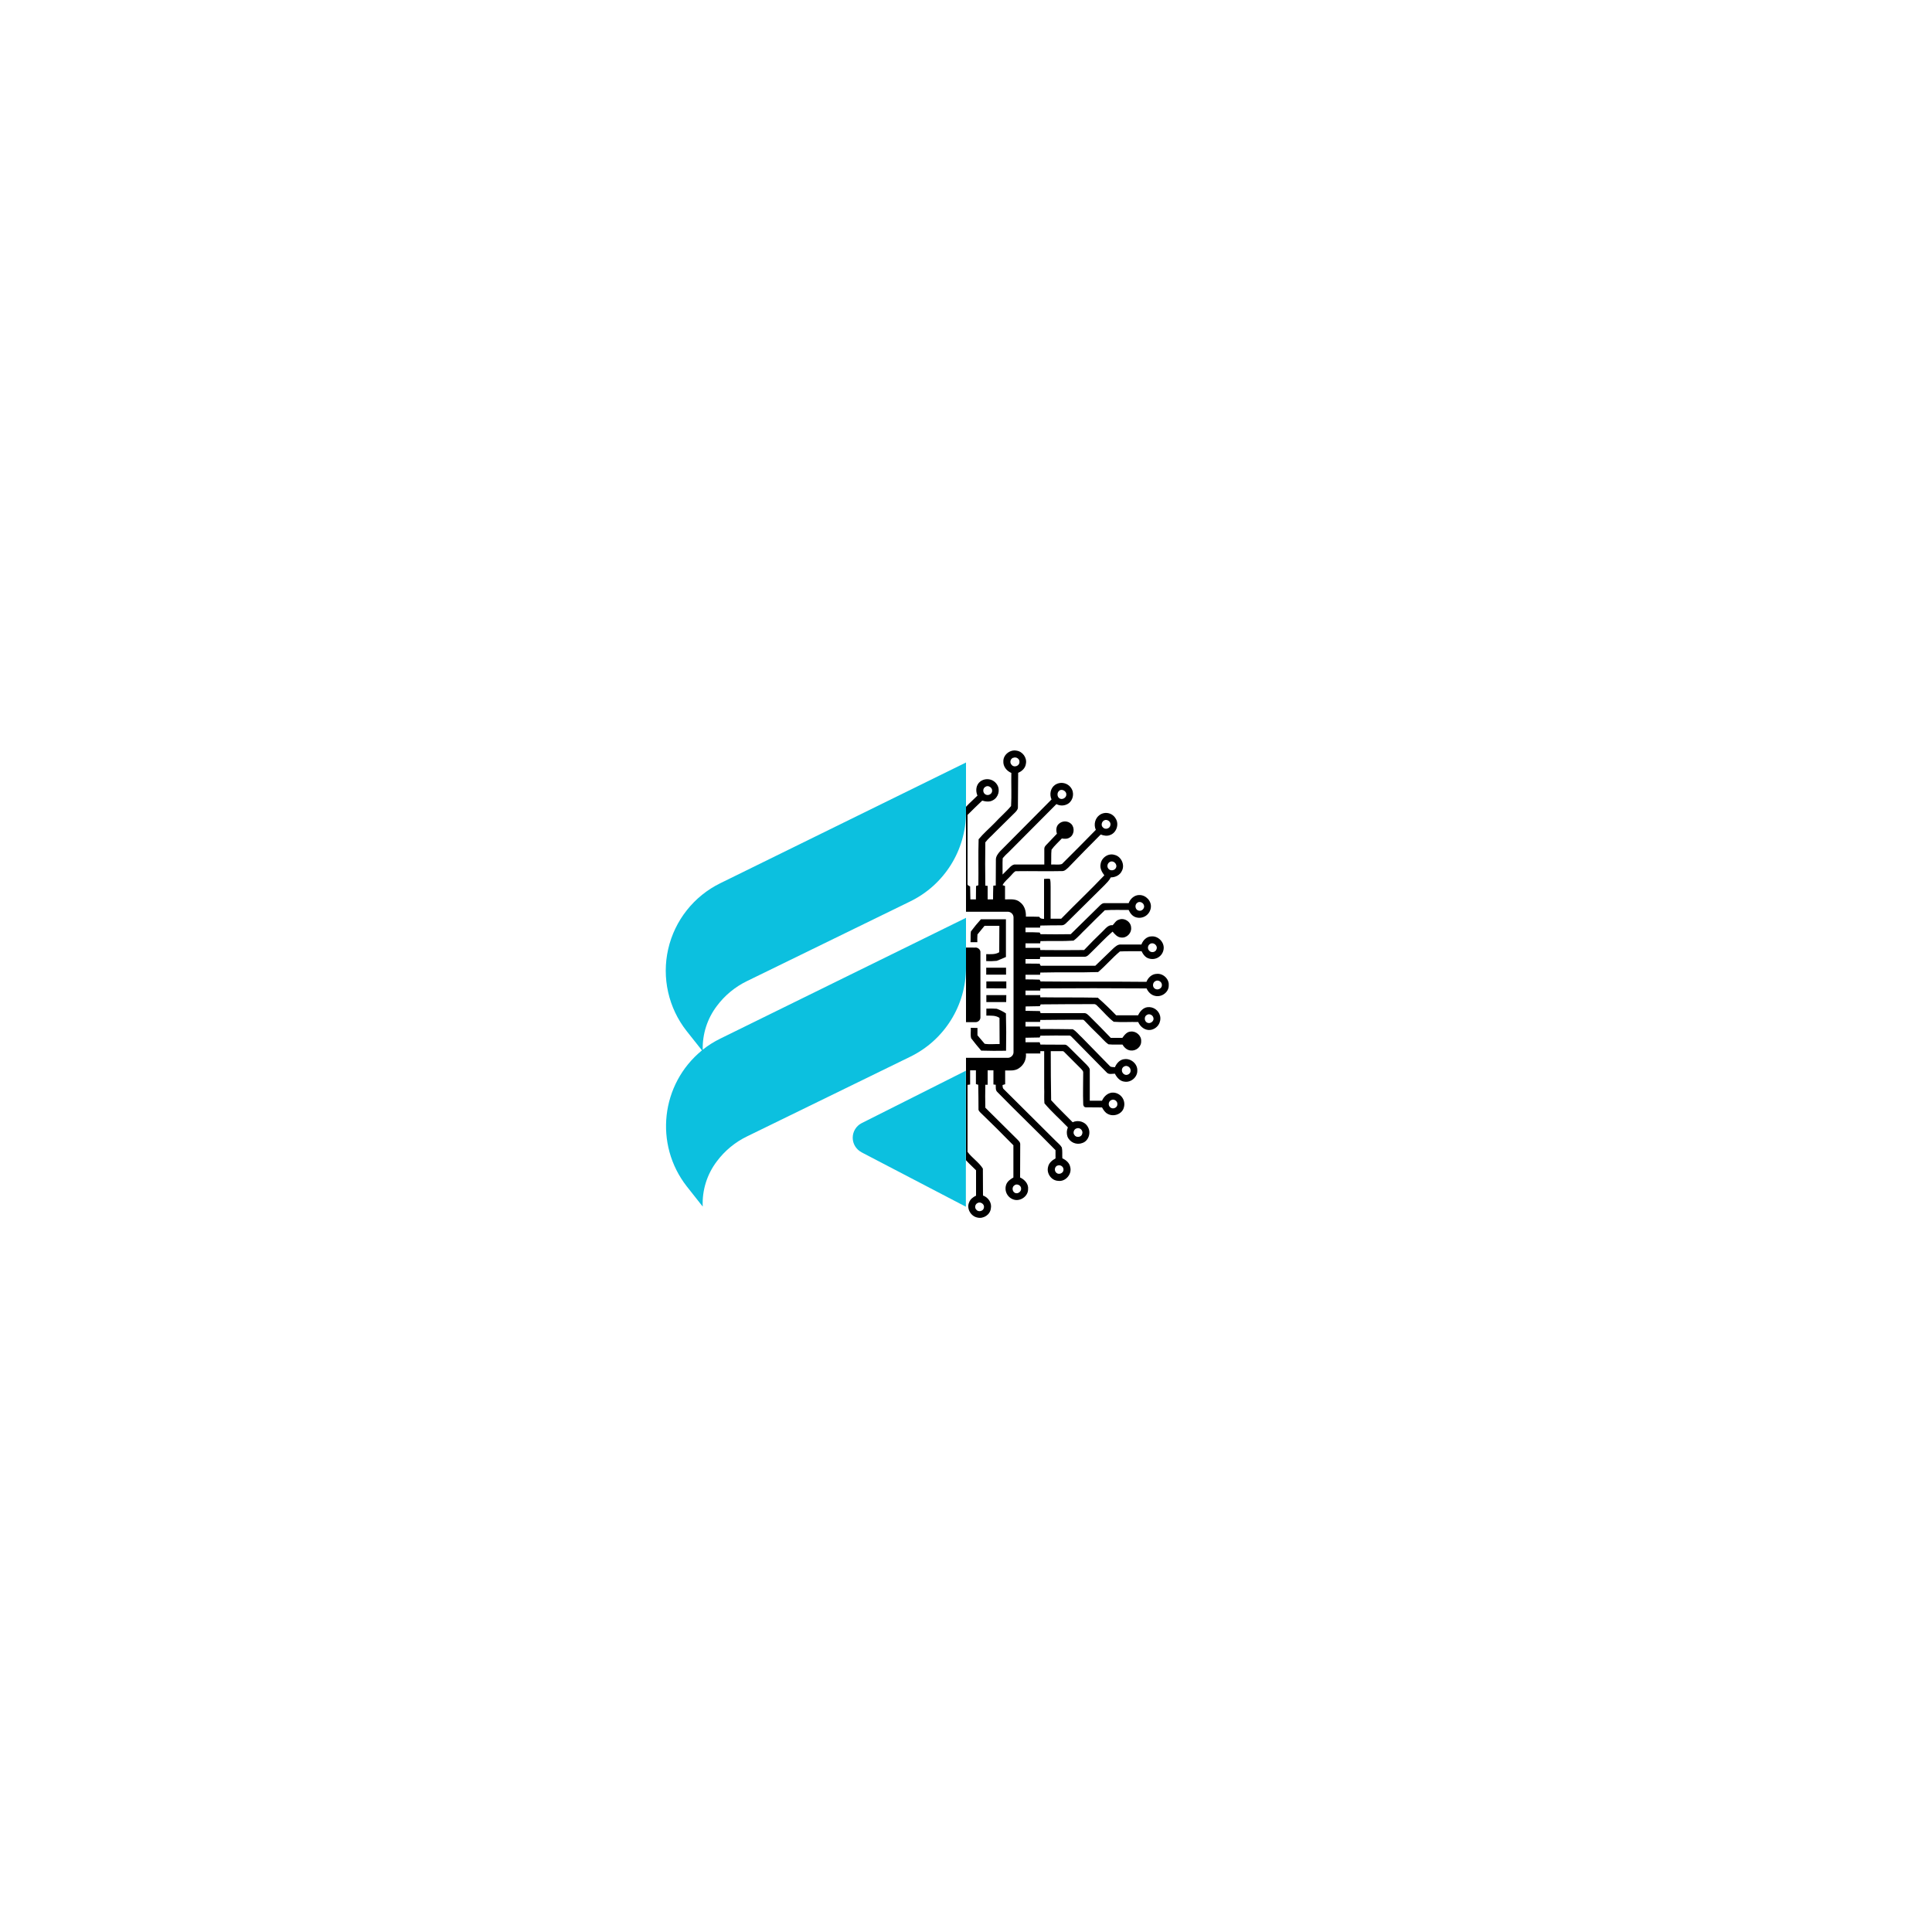
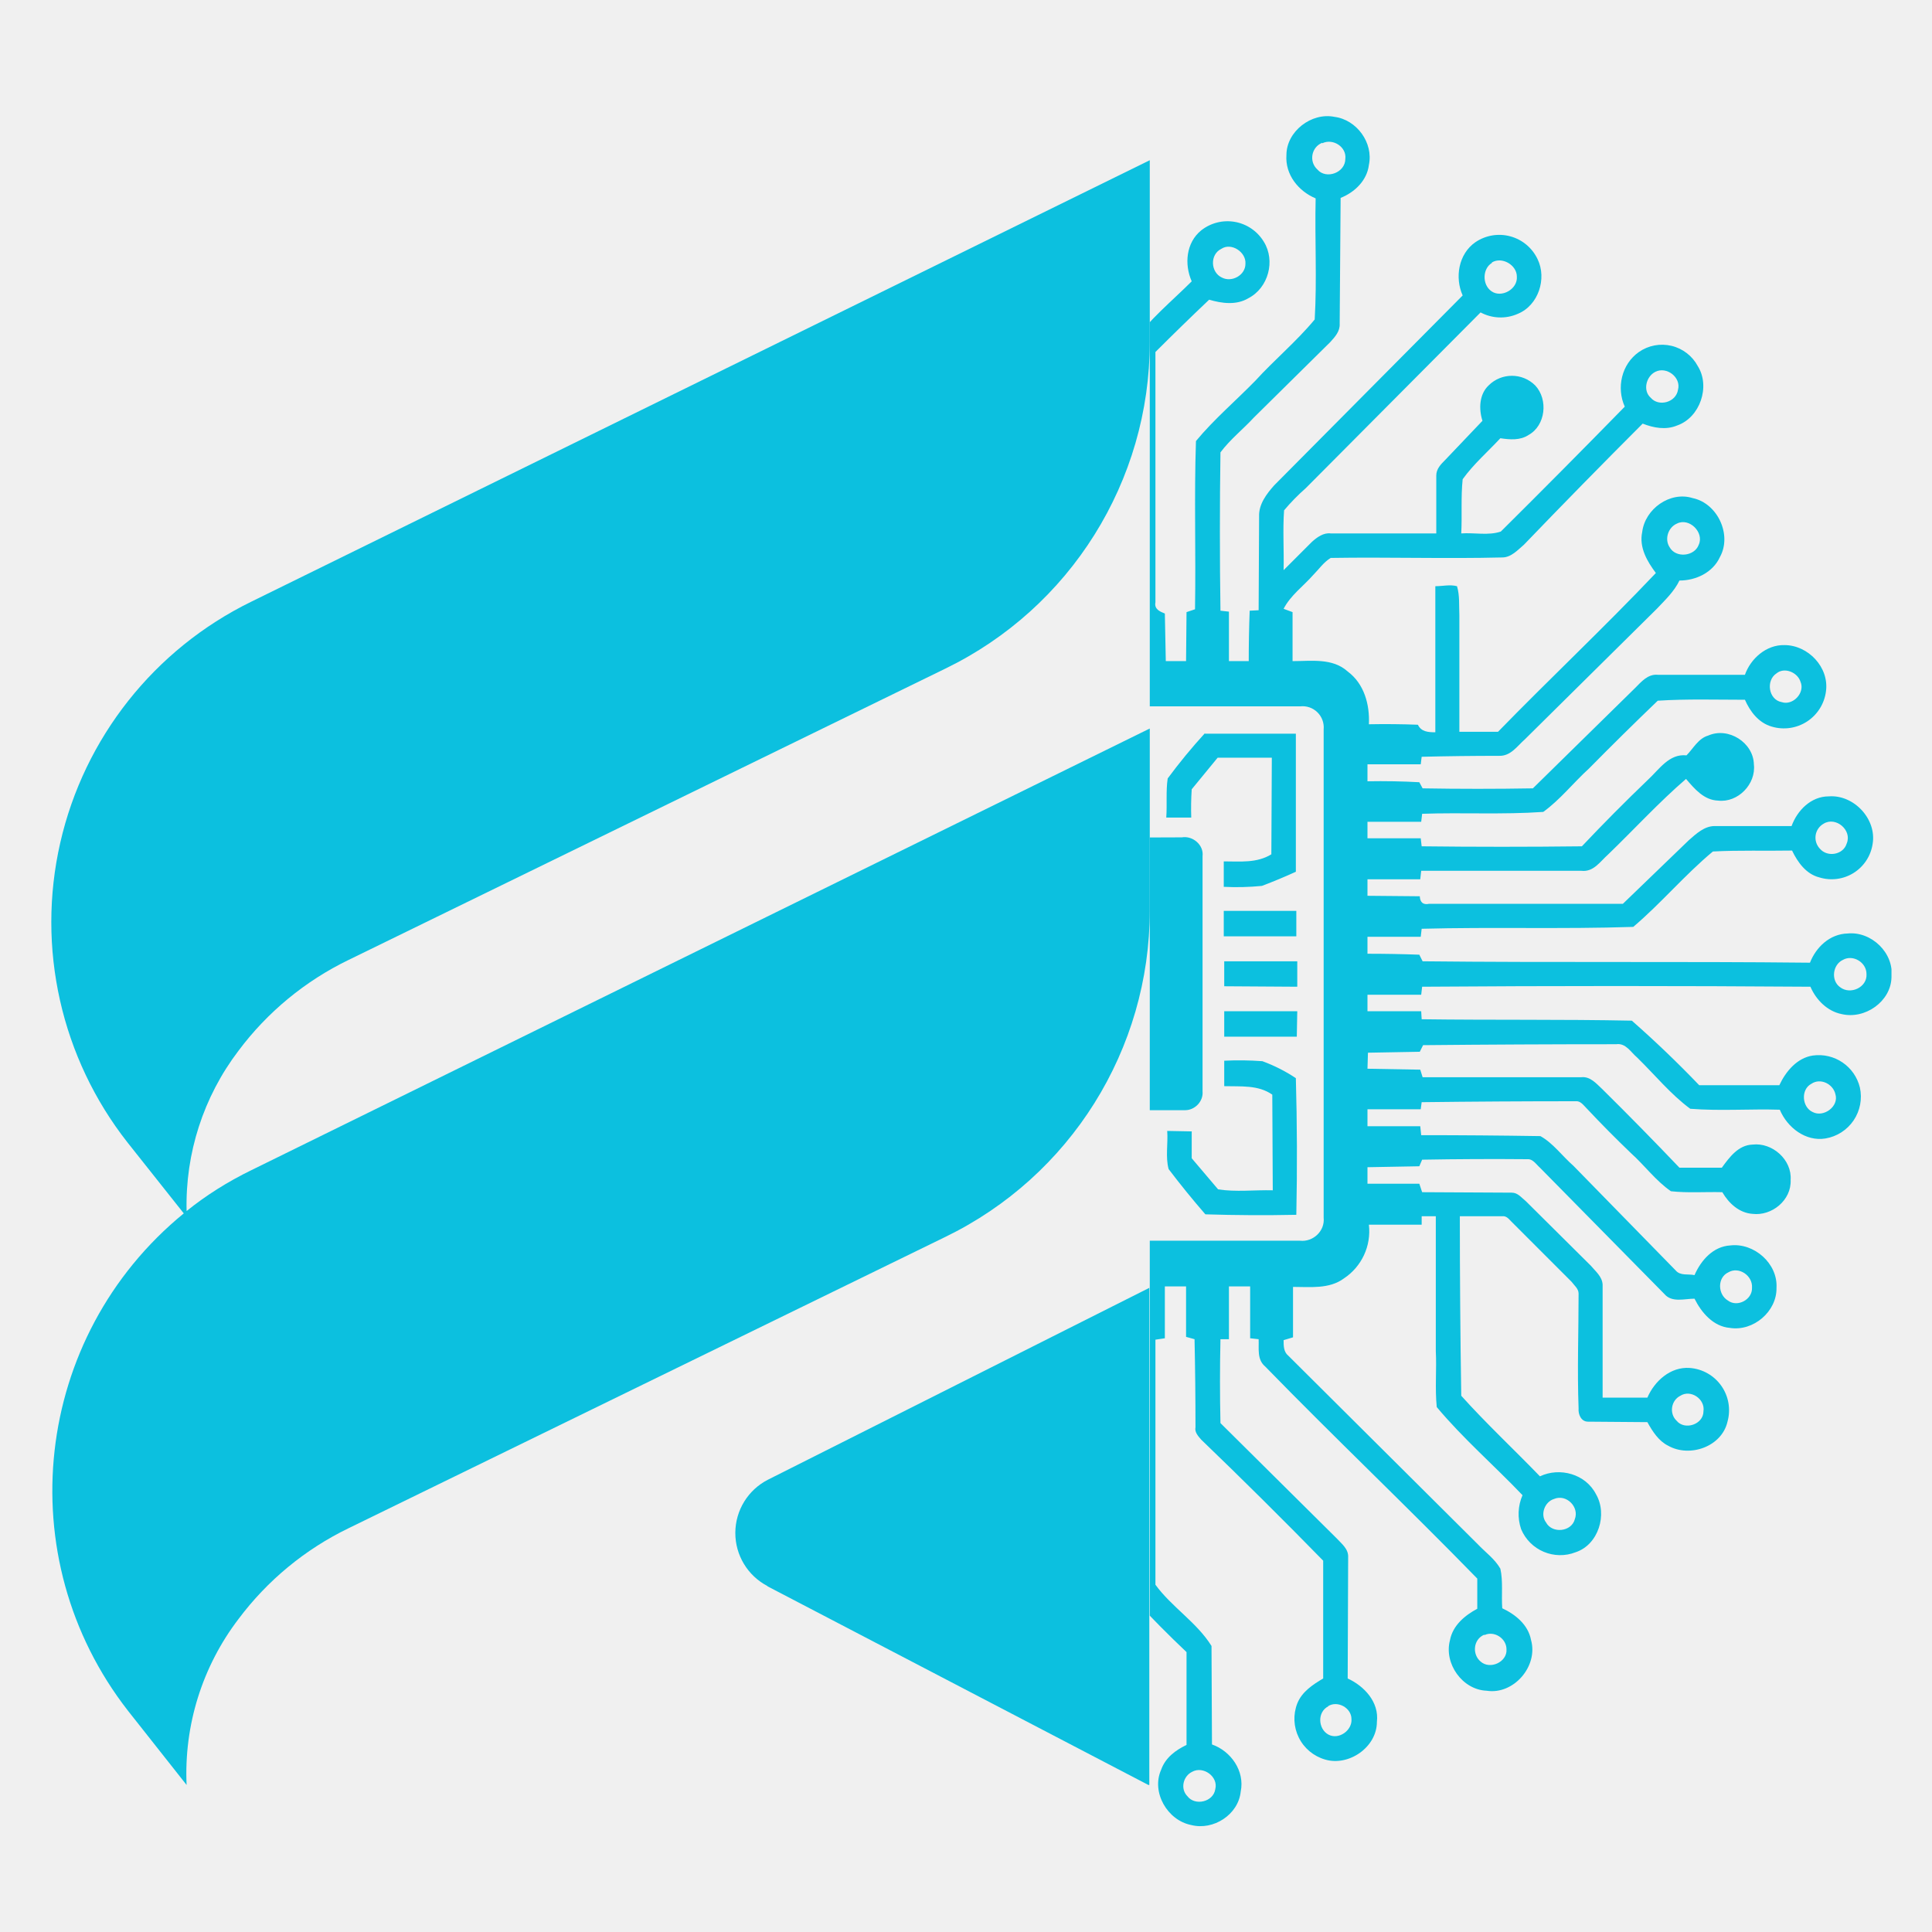
- <svg xmlns="http://www.w3.org/2000/svg" width="1500" height="1500" viewBox="0 0 1500 1500">
+ <svg xmlns="http://www.w3.org/2000/svg" width="512" height="512" viewBox="506 558 410 410">
  <defs>
-     <clipPath id="a">
-       <path d="M0 0h1500v1500H0Z" clip-rule="evenodd" />
-     </clipPath>
-     <clipPath id="b">
-       <path d="M0 0h1500v1500H0Z" clip-rule="evenodd" />
-     </clipPath>
    <clipPath id="c">
      <path d="M503.3 591.8h246.8v345H503.3Z" clip-rule="evenodd" />
    </clipPath>
    <clipPath id="d">
      <path d="M750 577.1h157.4v375H750Z" clip-rule="evenodd" />
    </clipPath>
  </defs>
-   <g clip-path="url(#a)">
-     <path fill="#fff" d="M0 0h1500v1500H0Z" />
-   </g>
-   <g clip-path="url(#b)">
-     <path fill="#fff" d="M0 0h1500v1500H0Z" />
-   </g>
  <g clip-path="url(#c)">
    <path fill="#0cc0df" d="m545 815.5-11.9-15a75.7 75.7 0 0 1 26.2-114.8L750 592v38.6a77 77 0 0 1-43.4 69.3L580 761.7a64 64 0 0 0-23.4 19.3 54 54 0 0 0-11 34q6.2-5 13.8-8.7L750 712.6v38.6a77 77 0 0 1-43.4 69.3L580 882.3a64 64 0 0 0-23.4 19.3 54 54 0 0 0-11 35.2l-12.4-15.7A76 76 0 0 1 545 815.5m123.8 79.1 81.1 42.3V831.3L669 872a12.7 12.7 0 0 0-.1 22.6" />
  </g>
  <g clip-path="url(#d)">
-     <path d="M726.5 588.2c-1.4-5.6 3.8-11.6 9.6-10.6 5.6.3 9.5 6.8 7.4 12-.9 2.7-3.4 4.3-5.6 5.7v48.8c0 14.4-.3 28.9 0 43.3l2 .5v10.4h4.3l.1-10.6 1.6-.4q.2-21 0-41.8c.2-5-.3-10 .5-14.8 3.5-4.9 8.3-8.8 12.5-13-1.6-3.6-1.2-8.2 2-10.8a9 9 0 0 1 13.3 2.4c2.5 4 1 9.8-3.3 12-2.5 1.5-5.6 1.1-8.3.3q-5.8 5.5-11.4 11.1v53.1c-.3 1.5 1 2 2 2.4l.2 10.1h4.3l.1-10.4 1.8-.6c.2-12-.2-23.8.2-35.7 3.8-4.6 8.4-8.5 12.6-12.8 4-4.4 8.7-8.3 12.6-13 .5-8.5 0-17 .2-25.7-3.6-1.5-6.5-5-6.2-9.2 0-5 5.3-9.1 10.2-8.1 4.7.6 8.3 5.5 7.3 10.2-.4 3.3-3 5.8-6 7l-.2 26.7c.1 1.6-1 2.8-2 3.9l-16.2 16c-2.3 2.5-5 4.6-7.1 7.4a1163 1163 0 0 0 0 33.6l1.8.2v10.5h4.2q0-5.4.2-10.7l1.9-.1.1-19.9c-.1-2.6 1.6-4.8 3.2-6.6l40-40.3c-1.7-3.8-.9-8.8 2.7-11.3a9 9 0 0 1 13.2 3.6c2 4.1.2 9.8-4.2 11.6a9 9 0 0 1-7.9-.3l-37.1 37.3q-2.5 2.2-4.6 4.7c-.3 4.2 0 8.5-.1 12.7l6-6c1.1-1 2.5-2 4-1.8h22.4v-12.3c0-1.4 1-2.4 1.9-3.3l7.9-8.3c-.8-2.5-.7-5.6 1.3-7.5a7 7 0 0 1 9.9 0c2.8 3 2.2 8.5-1.4 10.5-1.8 1.2-4 1-6 .7-2.7 2.9-5.7 5.5-8 8.7-.4 3.8-.1 7.7-.3 11.5 2.8-.2 5.8.5 8.4-.4q13.2-13.1 26.3-26.5c-1.8-4-.7-9 3-11.6a8.6 8.6 0 0 1 12.5 3c2.7 4.3.5 10.9-4.4 12.6-2.4 1-5 .5-7.3-.4q-12.7 12.7-25.2 25.7c-1.3 1.1-2.7 2.7-4.6 2.7-12.1.3-24.2-.1-36.4.1-1.5.9-2.5 2.4-3.7 3.6-2.1 2.4-4.8 4.3-6.3 7.2l1.9.7v10.4c4 0 8.5-.7 11.7 2.2 3.5 2.6 4.7 7 4.5 11.2q5.3-.1 10.4.1c.7 1.5 2.2 1.6 3.7 1.6v-31c1.6 0 3.1-.4 4.6 0 .6 2 .4 4.1.5 6.2v24.7h8.2c11-11.3 22.6-22.2 33.5-33.7-1.8-2.4-3.6-5.4-2.9-8.7.6-4.9 5.9-8.7 10.7-7.2 5.3 1.1 8.4 7.8 5.8 12.5-1.5 3.3-5.1 5-8.6 5-1.1 2.3-3 4.1-4.8 6l-28 27.7c-1.6 1.4-3 3.6-5.5 3.5q-8.3 0-16.4.2l-.2 1.6h-11.3v3.6q5.6-.1 11 .2l.7 1.3q11.7.2 23.4 0L853 704c1.3-1.3 2.7-3 4.8-2.8h18.5c1.2-3.4 4.5-6.4 8.4-6.3 5 0 9.5 4.7 8.8 9.8a9 9 0 0 1-11.5 7.5c-2.8-.8-4.6-3.2-5.7-5.7-6.1 0-12.3-.2-18.5.2q-7.4 7.1-14.6 14.4c-3.3 3-6.1 6.6-9.7 9.2-8.6.6-17.2.1-25.7.4l-.2 1.7h-11.4v3.5h11.3l.2 1.7q17 .2 34 0a405 405 0 0 1 14-14.1c2.4-2.2 4.5-5.6 8.2-5.2 1.4-1.4 2.5-3.6 4.6-4.2 4.3-1.9 9.6 1.5 9.7 6.1.5 4.2-3.4 8.2-7.6 7.7-3-.1-5-2.5-6.8-4.6-5.8 5-11 10.7-16.5 16-1.7 1.5-3.1 3.8-5.7 3.5h-34l-.2 1.8h-11.2v3.5l11.1.1q.1 2 2 1.6h41.1l14-13.5c1.6-1.4 3.3-3 5.5-3h16.3c1.2-3.3 4.1-6.3 7.9-6.3 5.3-.4 10.2 4.8 9.3 10.1a8.8 8.8 0 0 1-11.3 7.1c-2.8-.7-4.6-3.2-5.8-5.7-5.6.1-11.2-.1-16.8.2-6 5-11 11-16.9 16-15 .5-30 0-44.9.4l-.2 1.7h-11.3v3.6q5.6 0 11 .2l.7 1.4c27.4.3 54.8 0 82.2.3 1.3-3.3 4.2-6.1 8-6.2 5-.5 9.9 4.1 9.3 9.3-.1 5.1-5.6 9-10.6 7.8-3-.6-5.4-3-6.6-5.8q-41.2-.3-82.4 0l-.2 1.7h-11.4v3.5h11.4l.1 1.7c14.9.2 29.8 0 44.6.3q7.4 6.5 14.3 13.7h17c1.4-3 3.8-5.8 7.1-6.3a9 9 0 0 1 10 6.8 9 9 0 0 1-7.3 10.8c-4.2.7-8.1-2.3-9.7-6.1-6.3-.2-12.6.3-19-.2-4.2-3.1-7.5-7.2-11.3-10.9-1.3-1.1-2.4-3.1-4.4-2.8q-20.6 0-41 .2l-.7 1.4-11 .2-.1 3.4 11.2.2.5 1.6h33.7c1.9-.2 3.2 1.4 4.4 2.5q8.4 8.3 16.4 16.7h9c1.6-2.2 3.5-4.8 6.5-4.9 4.2-.5 8.4 3.2 8.1 7.5.2 4.3-4 7.7-8.1 7.2-2.8-.2-5-2.2-6.4-4.6-3.6-.1-7.3.2-10.9-.2-3.2-2.2-5.6-5.5-8.5-8.1q-4.9-4.7-9.4-9.5c-.7-.7-1.3-1.6-2.3-1.5q-16.4 0-32.7.2l-.2 1.5h-11.3v3.6h11.2l.2 1.9q12.7 0 25.3.2c2.7 1.5 4.6 4.2 7 6.3l21.7 22.2c1 1.2 2.7.7 4 1 1.4-3.2 4-6.1 7.6-6.3 5-.6 10.1 3.8 9.8 9 .1 5-4.9 9.3-9.9 8.5-3.5-.3-6-3.2-7.5-6.2-2.1 0-4.8.9-6.4-1l-26.4-26.8c-.8-.7-1.5-1.9-2.7-1.8q-11-.1-22.3.1l-.6 1.4-11 .2v3.5h11l.6 1.8 19 .1c1.3 0 2 1 3 1.8l13.8 13.7c1 1.2 2.4 2.3 2.5 4v24h9.5c1.5-3.5 4.9-6.6 9-6.3a9 9 0 0 1 8 11.4c-1.2 5.3-8 7.7-12.6 5.1-2-1-3.3-3-4.4-5l-12.6-.1c-1.5 0-2.1-1.6-2-2.8-.3-8.1 0-16.2 0-24.4 0-1-.9-1.7-1.5-2.5l-12.8-12.8c-.5-.5-1-1.2-1.9-1.1h-9q0 19 .3 38.1c5.3 5.9 11.2 11.4 16.7 17.1 4.2-2 9.7-.5 11.9 3.8 2.5 4.3.5 10.7-4.3 12.3a9 9 0 0 1-11.6-4.9 10 10 0 0 1 .3-7.2c-6-6.3-12.6-12-18.2-18.7-.4-4 0-8-.2-11.9v-28.6h-3v1.8h-11.2a12 12 0 0 1-5.3 11.4c-3.1 2.3-7.2 1.8-10.8 1.8v10.7l-2 .6c0 1.2 0 2.5 1 3.3l40.2 40c1.6 1.7 3.6 3.1 4.8 5.2.6 2.7.2 5.6.4 8.4 2.8 1.3 5.5 3.5 6.1 6.7 1.6 5.6-3.7 11.7-9.4 10.8-5.2-.2-9.1-5.8-7.8-10.7.6-3.2 3.2-5.3 5.8-6.7V893c-14.8-15.2-30.2-29.8-45-45-1.8-1.5-1.3-3.8-1.4-5.8l-1.8-.2v-11h-4.5v11.2H765q-.2 9 0 17.8l24.7 24.5c1 1.1 2.5 2.2 2.4 4l-.1 25.7c3.5 1.6 6.7 5 6.2 9.2 0 5.4-6 9.5-11 8a9 9 0 0 1-5.9-11.9c1-2.5 3.3-4 5.5-5.3v-25q-12.7-13-25.9-25.7c-.7-.8-1.4-1.6-1.2-2.6q0-9.4-.2-18.7l-1.8-.5V831h-4.5v11l-2 .3v52c3.4 4.7 8.8 8 11.9 13l.1 20.9c4 1.4 7 5.6 6.1 10-.5 4.9-5.8 8.3-10.5 7.1-5.1-1-8.5-7-6.4-11.7.9-2.6 3.1-4.2 5.4-5.3v-19.7q-5.6-5.3-10.9-11c-1-.8-1-2-1-3.1v-52.3l-1.7-.4V831h-4.5v11l-2 .3c-.1 30.6.2 61.3 0 91.9 4.2 1.6 7.3 6.2 6 10.7-.8 4.7-6 7.6-10.5 6.6-5-.9-8.2-7-6.3-11.6.9-2.7 3.2-4.4 5.6-5.6v-92l-2-.4v-11H726l-.1 9.7q-.6 2.6-.7 5.4-.2 27.6 0 55.2a41 41 0 0 1-13.2 30.4c-13.5 12.5-35.4 12.4-50.2 2.2A44 44 0 0 1 644 909a53 53 0 0 1-47.9-33.9 50 50 0 0 1-2.4-22.5 49 49 0 0 1-19.9-59.8 58 58 0 0 1-8.2-40.9 62 62 0 0 1 17.5-33.1 50 50 0 0 1 1.6-28.3 43 43 0 0 1 22.9-25.4 50 50 0 0 1 54.6-53c3.3-8.4 10-15.4 18.4-18.9a34.4 34.4 0 0 1 44 16.6c.5 7.1.1 14.3.2 21.5l.1 56.1 1.6.4v10.5h4.3q-.1-5.2.1-10.5l1.6-.6q.3-46 .1-92a10 10 0 0 1-6-7m7.2-5c-2 1-2.6 3.7-1.3 5.3 1.5 2.3 5.4 1.6 6-1 1.2-2.8-2.2-5.6-4.7-4.2m52.8 5c-2.3.9-2.9 4-1 5.7 1.8 2.1 5.9.7 5.9-2.3.3-2.5-2.6-4.4-4.9-3.3m-107.8 17.4a23 23 0 0 0-6 29.3c4.7 8.7 16 9.9 21.8 17.7a18 18 0 0 1 2.7 10.4v24.2l2 .6q0 5.3.2 10.5h4.3l.1-10.6 1.6-.3v-43.3c0-1.8.4-4-1-5.4q-4.3-4.7-8.8-9.2c-2.4.4-5 .4-7-1.1a7.3 7.3 0 0 1-1.2-10.7c2.6-3 7.9-3 10.6-.1 2 2 2.3 5.3 1.6 8q4.1 4.5 8.4 8.8c1.3 1.4 2.8 3 2.9 5v48l1.8.5.1 10.4h4.2q0-5.3.2-10.5l2-.3q.1-29.1-.1-58.2c.2-7.8-2.5-15.9-8-21.5a25 25 0 0 0-32.4-2.2m86.4 5c-2.5 1.2-2.3 5 .1 6.1 2.1 1.1 5-.5 5-2.9.2-2.5-3-4.6-5.1-3.2m57.4 3c-2 1.2-2.1 4.6-.1 6 2.1 1.5 5.6-.4 5.4-3.1 0-2.5-3.2-4.3-5.3-3m-193.2 19.2c-8 7.9-12.5 19-12 30.3a31 31 0 0 1 22.1 5.7c2.4 1.8 5 3.7 6.5 6.3 1.3 2.3-.3 5.2-2.7 6-2 .9-3.8-.9-5.2-2.1-3.4-3.3-7.6-6-12.3-6.8-8-1.4-16.4 1.2-22.3 6.7a40 40 0 0 0-11.7 35.3 38 38 0 0 0 10.7 21.4c1.6 1.5 3.5 3.4 2.8 5.8-.2 2.6-3.2 4.4-5.4 2.7q-8.3-6.2-12.7-15.5-8 9-11 20.5a51 51 0 0 0 3.2 33.8 41 41 0 0 0 18 19.5c4.8 2.5 10.2 2.9 15 5.2s9.2 5.7 12 10.3a25 25 0 0 1-.2 26c-4.4 6.7-13 9.8-20.8 9.4a41.3 41.3 0 0 0 39.3 45.7 42 42 0 0 1 3.8-17.3c.9-1.6 1.7-3.6 3.5-4.4 2.7.2 4.5 2.5 6 4.6a28 28 0 0 0-4.4 17.4 35 35 0 0 0 18 28.4 34 34 0 0 0 27.4 2.5 30 30 0 0 0 17.4-16.9c2-4.6 2.2-9.7 2.3-14.7q.2-27.6-.1-55.3c-1-4-.6-8.1-.8-12.2h-4.3q.1 5.2-.2 10.6l-1.6.8q-.1 18 .1 36c0 4.4.4 9 .1 13.4 0 1.8-1.3 3-2.4 4.3l-9.6 9.8c2 3.9.7 9-3 11.3-4 3-10.5 1.3-12.6-3.3a9 9 0 0 1 5-12.4c2.2-.9 4.7-.3 6.9.6 3.3-3.7 7.5-6.8 10.3-11 .2-16.4-.2-32.8-.2-49.2l-1.8-.1v-11h-4.3l-.1 10.7-1.6.7q0 3.5-.4 6.8c-1.3 2.2-3.3 3.8-5 5.6a443 443 0 0 0-18.2 19.5c-1.4 1.5-2.7 3.2-4.6 4-2-.2-3.5-1.7-4.5-3.3 2-4.5 6.5-7.3 10-10.5 5.9-5.6 12-11 17.2-17.2.6-1.6.2-3.4.3-5l-2-.3-.1-10.9c-3.6.1-7.6.2-10.5-2.2-3.7-2.4-5-7-5-11.1h-11l-.1-1.8h-5.2v20.2c4 1.5 6.8 5.7 6 10-.5 4.4-4.9 8-9.4 7.4-5.4-.3-9.4-6.4-7.6-11.5.8-2.7 3.2-4.6 5.6-5.9.1-7.5-.2-15 .2-22.6 1.5-4.1 6.8-2.4 10.2-2.7l.4-1.6 11.2-.1v-3.5l-11.3-.2-.5-1.4c-7.4-.3-14.7 0-22 0l-.1 49.3a17 17 0 0 1-1.7 8c.8 2 1.6 4 1.1 6.2-.6 4.8-6.4 7.7-10.8 5.8a8 8 0 0 1-4.8-9.8c1-4.2 5.8-6.7 10-5.8.4-2.3 1-4.7 1-7 .1-15.7-.2-31.4.2-47.1a4.4 4.4 0 0 1 4.2-4.7c7.6-.3 15.3.2 23-.2l.4-1.6 11.3-.2v-3.6q-5.7.2-11.2 0l-.6-1.5-13.3-.2c0-1.6-1-3.6.6-4.8 4.2-.5 8.4-.1 12.6-.3l.5-1.6c3.8-.3 7.6 0 11.4-.2v-3.5h-11.2l-.6-1.5q-7-.5-13.9 0c-4.9 4-9 9-13.8 13-1.7 1.9-4.4 1.1-6.6 1.3-7.8-.1-15.5.3-23.2-.2-3-2.5-5.6-5.7-8.4-8.5-1.5-2-3.7-3.5-4.5-6 .6-1.2 1.6-2.4 3.1-2.6 2 .9 3.3 3 4.9 4.4 2.6 2.5 5 5.4 8 7.5 6.6.6 13.4.2 20 .3 1.4-.1 3 .4 4-.8l12.4-12c.9-.7 1.8-2 3.2-1.7h15c0-.5.2-1.4.4-1.8l11.2-.1v-3.4l-11-.2-.7-1.5q-19.8-.4-39.7 0c-1.6 3-4.5 5.9-8.2 5.9-5.3.4-10-5-9-10.1a8.7 8.7 0 0 1 10.3-7.1c3.3.5 5.5 3.2 7 6h39.7l.3-1.8H674v-3.5l-11.1-.1-.7-1.6c-8.5-.5-17 0-25.5-.3-2.3-1-3.8-3.3-5.6-5l-16.9-16.8c-1.2-1.4-2.7-2.8-2.7-4.8v-19.7c-3-1.5-5.5-4-6-7.3-1-5.4 4.1-11 9.6-10 5 .4 9 5.7 7.6 10.6-.6 3.2-3.2 5.4-6 6.7.2 6.4 0 12.8.2 19.2 2.8 3.6 6.5 6.5 9.7 9.8q17.9.3 35.7 0l.2-1.5 11.5-.2v-3.5h-11.3l-.3-1.7c-8.1-.3-16.3 0-24.5-.2-3 0-6.1-2.3-6.4-5.5l-.1-16.3c0-3.1-.3-6.3.3-9.3q2.3-.3 4.5-.2c.8 8.3 0 16.7.5 25 .4 1.4 2 1.2 3.2 1.2h21c1 .3 1.7-.6 2-1.4l11.1-.2v-3.5h-11.2l-.2-1.8-6.5-.2a5.3 5.3 0 0 1-4.9-4.8l-.1-13.5a20 20 0 0 1 2.1-10.5c2.1-4.4 6-7.5 10-10v-13.9c0-2.2-1.8-3.8-3.1-5.3l-6.7-6.6a9 9 0 0 1-11.3-3 9 9 0 0 1 2.2-12.2 9 9 0 0 1 12.8 3.3c1.4 2.5 1 5.4.1 8l9.2 9.5c1 1.2 2.3 2.6 2.2 4.3v13.6c3-.7 6-1.6 9-1.7 2.7.1 3 4.6.5 5.3-3.3.8-6.7 1-9.8 2.4a19 19 0 0 0-11.4 13.3c-1 5.6-.4 11.2-.4 16.8h5.8l.6-1.5 10.9-.1c-.1-4.1 1-8.6 4.5-11 3.3-3 7.9-2.4 12-2.4v-10.6l1.8-.5v-23c0-3-.3-6.7-2.7-9-5-4.7-12.1-5.8-17.2-10.4-7-5.4-11-14.2-11-23.1-11.6-.8-23.5 3-31.8 11.1m227.9 4.1c-2 1-2.7 4-1 5.5 1.7 2 5.4 1 5.8-1.7.7-2.6-2.4-5-4.8-3.8m-209 5.5c-2 .6-3.1 3-2 4.9 1 2.5 5.1 2.5 6.2 0 1.2-2.6-1.4-5.9-4.2-4.9m213.6 26.7c-1.9.8-2.7 3.3-1.6 5 1.3 2.4 5.3 2 6.2-.5 1.2-2.6-2-5.8-4.6-4.5m-249.3 27.8c-2 .8-2.6 3.7-1 5.2 1.8 2.4 6.3 1 6-2.1.2-2.6-2.8-4.2-5-3.1m270.4 4c-2.3 1.5-1.7 5.6 1.1 6.1 2.4.8 5-2 4-4.3-.6-2-3.4-3.2-5.1-1.8m-196.5 7.3a5 5 0 0 0-3 4.6v103c-.3 2.8 1.8 5.9 4.9 5.5h93.5c2.7.3 5.3-2 5-4.9V712.8a4.5 4.5 0 0 0-5-4.9h-90.2q-2.6-.1-5.2.3M893 732.8a3.4 3.4 0 0 0-.8 5.3c1.6 1.9 5 1.3 5.7-1.1 1.2-2.8-2.3-5.8-4.9-4.2m-261.6 9.9q3.7 3.4 7.2 7 11.7.3 23.6 0l.2-1.5 11.6-.1v-3.4l-11.5-.1-.3-1.7c-10.3-.3-20.5 0-30.8-.2m-18.8 18.9c-2.3.8-2.8 4.1-1 5.7 2 2 6 .2 5.7-2.7 0-2.4-2.7-3.8-4.7-3m284.5.1c-2.2 1-2.6 4.4-.6 5.8 2.2 1.7 5.8 0 5.6-2.8 0-2.5-2.9-4.2-5-3m-6.7 26.3c-2.3 1.2-2 5 .3 6 2.3 1.2 5.6-1.2 4.8-3.8-.5-2.2-3.2-3.5-5.1-2.2m-295 54a17 17 0 0 0 11.5 3.7c4.3-.4 8.5-2.7 10.6-6.5 3.2-5.5 2.6-13-1.3-18-2.6-3-6.1-5.6-10.1-6.6a74 74 0 0 1-14-5q-6.2-3.1-11-8.1a40 40 0 0 0 14.4 40.5m277.3-14c-2.4 1.1-2.3 4.7-.1 6 2 1.5 5.2-.2 5.1-2.7.2-2.6-2.8-4.6-5-3.3M653 841.8c-2 1-2.5 4-.8 5.4 1.8 2 5.5.9 5.9-1.8s-2.8-5-5.1-3.6m209.6 12.4c-2 1-2.4 3.8-.8 5.3 1.7 2.1 5.7.8 5.7-2 .4-2.6-2.7-4.7-4.9-3.3m-26.8 21.9c-2 .6-3 3.3-1.7 5 1.3 2.4 5.4 2 6.1-.7 1-2.6-1.8-5.4-4.4-4.3M821 904.9c-2.4 1-2.6 4.2-.8 5.7 2 1.8 5.7.1 5.5-2.6 0-2.3-2.6-4-4.7-3m-132.5 2c-2 .9-2.5 3.6-1 5.2 1.5 2 5.3 1.1 5.7-1.5.7-2.6-2.3-5.2-4.7-3.7m99.4 13.1c-2.4 1.2-2.2 4.8 0 6s5.1-.9 4.9-3.3c0-2.4-3-4-5-2.7M759 934c-1.9.9-2.6 3.6-1 5.2 1.6 2.1 5.5 1.2 5.9-1.5.7-2.7-2.6-5-4.9-3.7m-25.5 6.2c-1.7.9-2.4 3.4-1 5 1.5 2.1 5.6 1.3 5.8-1.5.7-2.6-2.5-4.9-4.8-3.5m-44.4-226.5c6.3 0 12.7-.3 19 .1q4.5 4.6 8.3 9.8.2 4 0 8h-5.2v-6c-1.7-2.3-4-4.3-5.5-6.7q-6-.2-11.7 0v20.5c3.1 2.1 6.9 1.5 10.4 1.5v5.3c-3.7-.2-7.6 1-10.8-1l-4.5-2zm32.7 0h5.2v17.9h-5.2zm10.7 0h5.2v18h-5.3zm29.2 0H781V743q-3.5 1.6-7.2 3-4 .4-8.1.2v-5.4c3.5 0 7 .4 10.1-1.5l.1-20.5h-11.5l-5.5 6.7q-.2 3-.1 6h-5.3c.2-2.8-.1-5.6.3-8.3q3.7-5 7.9-9.6m-18.5 0h5.2v17.9h-5.3zm-32 22.3c15.2-.4 30.4-.1 45.6-.2 2.3-.4 4.7 1.6 4.4 4v49.9c.2 2.1-1.6 4-3.7 4H713c-2.2.2-4.4-1.8-4.2-4v-49.9c-.3-1.7.8-3.3 2.4-3.8M689 751.3h15.4v5.4H689zm76.7 0h15.4v5.4h-15.4zM689.1 762h15.4v5.3H689zm76.7 0h15.5v5.4l-15.5-.1zm-76.7 10.7 15.4-.1v5.4H689zm76.7 5.3v-5.4h15.5l-.1 5.4zm-76.5 8.4c2.4-1 4.5-2.4 7-3.2q4-.2 8.2-.2v5.6c-3.6 0-7.3-.5-10.4 1.6v20.5l11.5-.1c1.7-2.4 3.9-4.4 5.6-6.7.3-2 0-4 .1-5.9h5.3c-.2 2.7.4 5.6-.4 8.2q-3.6 5-7.9 9.5-9.5.2-19.1 0zm76.5-3.3q4-.2 8.1.1 3.8 1.4 7.1 3.6.4 14.4.1 29-9.7.2-19.3-.1-4-4.6-7.8-9.6c-.7-2.6-.1-5.4-.3-8.1l5.2.1v5.7l5.6 6.6c3.8.6 7.7.1 11.6.2l-.1-20.3c-3-2.1-6.7-1.7-10.2-1.8zm-44 14.9h5.3v17.8h-5.3zm10.8 0h5.2v17.9h-5.2zm10.7 0h5.2v18l-5.2-.1z" />
+     <path fill="#0cc0df" d="M726.5 588.2c-1.4-5.6 3.8-11.6 9.6-10.6 5.6.3 9.5 6.8 7.4 12-.9 2.7-3.4 4.3-5.6 5.7v48.8c0 14.4-.3 28.9 0 43.3l2 .5v10.4h4.3l.1-10.6 1.6-.4q.2-21 0-41.8c.2-5-.3-10 .5-14.8 3.5-4.9 8.3-8.8 12.5-13-1.6-3.6-1.2-8.2 2-10.8a9 9 0 0 1 13.3 2.4c2.5 4 1 9.8-3.3 12-2.5 1.5-5.6 1.1-8.3.3q-5.8 5.5-11.4 11.1v53.1c-.3 1.5 1 2 2 2.4l.2 10.1h4.3l.1-10.4 1.8-.6c.2-12-.2-23.8.2-35.7 3.8-4.6 8.4-8.5 12.6-12.8 4-4.4 8.7-8.3 12.6-13 .5-8.5 0-17 .2-25.7-3.6-1.5-6.5-5-6.2-9.2 0-5 5.3-9.1 10.2-8.1 4.7.6 8.3 5.5 7.3 10.2-.4 3.3-3 5.8-6 7l-.2 26.7c.1 1.6-1 2.8-2 3.9l-16.2 16c-2.3 2.5-5 4.6-7.1 7.4a1163 1163 0 0 0 0 33.6l1.8.2v10.5h4.2q0-5.4.2-10.7l1.9-.1.1-19.9c-.1-2.6 1.6-4.8 3.2-6.6l40-40.3c-1.7-3.8-.9-8.8 2.7-11.3a9 9 0 0 1 13.2 3.6c2 4.1.2 9.8-4.2 11.6a9 9 0 0 1-7.9-.3l-37.1 37.3q-2.5 2.2-4.6 4.7c-.3 4.2 0 8.5-.1 12.7l6-6c1.1-1 2.5-2 4-1.8h22.4v-12.3c0-1.4 1-2.4 1.9-3.3l7.9-8.3c-.8-2.5-.7-5.6 1.3-7.5a7 7 0 0 1 9.9 0c2.8 3 2.2 8.5-1.4 10.5-1.8 1.2-4 1-6 .7-2.7 2.9-5.7 5.5-8 8.7-.4 3.8-.1 7.7-.3 11.5 2.8-.2 5.8.5 8.4-.4q13.2-13.1 26.3-26.5c-1.8-4-.7-9 3-11.6a8.6 8.6 0 0 1 12.5 3c2.7 4.3.5 10.9-4.4 12.6-2.4 1-5 .5-7.3-.4q-12.7 12.7-25.2 25.7c-1.3 1.1-2.7 2.7-4.6 2.7-12.1.3-24.2-.1-36.4.1-1.5.9-2.5 2.4-3.7 3.6-2.1 2.4-4.8 4.3-6.3 7.2l1.9.7v10.4c4 0 8.5-.7 11.7 2.2 3.5 2.6 4.7 7 4.5 11.2q5.3-.1 10.4.1c.7 1.5 2.2 1.6 3.7 1.6v-31c1.6 0 3.1-.4 4.6 0 .6 2 .4 4.1.5 6.2v24.7h8.2c11-11.3 22.6-22.2 33.5-33.7-1.8-2.4-3.6-5.4-2.9-8.7.6-4.9 5.9-8.7 10.7-7.2 5.3 1.1 8.4 7.8 5.8 12.5-1.5 3.3-5.1 5-8.6 5-1.1 2.3-3 4.1-4.8 6l-28 27.7c-1.6 1.4-3 3.6-5.5 3.5q-8.3 0-16.4.2l-.2 1.6h-11.3v3.6q5.6-.1 11 .2l.7 1.3q11.7.2 23.4 0L853 704c1.3-1.3 2.7-3 4.8-2.8h18.5c1.2-3.4 4.5-6.4 8.4-6.3 5 0 9.5 4.7 8.8 9.8a9 9 0 0 1-11.5 7.5c-2.8-.8-4.6-3.2-5.7-5.7-6.1 0-12.3-.2-18.5.2q-7.4 7.1-14.6 14.4c-3.3 3-6.1 6.6-9.7 9.2-8.6.6-17.2.1-25.7.4l-.2 1.7h-11.4v3.5h11.3l.2 1.7q17 .2 34 0a405 405 0 0 1 14-14.1c2.4-2.2 4.5-5.6 8.2-5.2 1.4-1.4 2.5-3.6 4.6-4.2 4.3-1.9 9.6 1.5 9.7 6.1.5 4.2-3.4 8.2-7.6 7.7-3-.1-5-2.5-6.8-4.6-5.8 5-11 10.7-16.5 16-1.7 1.5-3.1 3.8-5.7 3.5h-34l-.2 1.8h-11.2v3.5l11.1.1q.1 2 2 1.6h41.1l14-13.5c1.6-1.4 3.3-3 5.5-3h16.3c1.2-3.3 4.1-6.3 7.9-6.3 5.3-.4 10.2 4.8 9.3 10.1a8.8 8.8 0 0 1-11.3 7.1c-2.8-.7-4.6-3.2-5.8-5.7-5.6.1-11.2-.1-16.8.2-6 5-11 11-16.9 16-15 .5-30 0-44.9.4l-.2 1.7h-11.3v3.6q5.6 0 11 .2l.7 1.4c27.4.3 54.8 0 82.2.3 1.3-3.3 4.2-6.1 8-6.2 5-.5 9.9 4.1 9.3 9.3-.1 5.1-5.6 9-10.6 7.8-3-.6-5.4-3-6.6-5.8q-41.2-.3-82.4 0l-.2 1.7h-11.4v3.5h11.4l.1 1.7c14.9.2 29.8 0 44.6.3q7.4 6.5 14.3 13.7h17c1.4-3 3.8-5.8 7.1-6.3a9 9 0 0 1 10 6.8 9 9 0 0 1-7.3 10.8c-4.2.7-8.1-2.3-9.7-6.1-6.3-.2-12.6.3-19-.2-4.2-3.1-7.5-7.2-11.3-10.9-1.3-1.1-2.4-3.1-4.4-2.8q-20.6 0-41 .2l-.7 1.4-11 .2-.1 3.4 11.2.2.5 1.6h33.7c1.9-.2 3.2 1.4 4.4 2.5q8.4 8.3 16.4 16.7h9c1.6-2.2 3.5-4.8 6.5-4.9 4.2-.5 8.4 3.2 8.1 7.5.2 4.3-4 7.7-8.1 7.2-2.8-.2-5-2.2-6.4-4.6-3.6-.1-7.3.2-10.9-.2-3.2-2.2-5.6-5.5-8.5-8.1q-4.9-4.7-9.4-9.5c-.7-.7-1.3-1.6-2.3-1.5q-16.4 0-32.7.2l-.2 1.5h-11.3v3.6h11.2l.2 1.9q12.7 0 25.3.2c2.7 1.5 4.6 4.2 7 6.3l21.7 22.2c1 1.2 2.7.7 4 1 1.4-3.2 4-6.1 7.6-6.3 5-.6 10.1 3.8 9.8 9 .1 5-4.9 9.3-9.9 8.5-3.5-.3-6-3.2-7.5-6.2-2.1 0-4.8.9-6.4-1l-26.4-26.8c-.8-.7-1.5-1.9-2.7-1.8q-11-.1-22.3.1l-.6 1.4-11 .2v3.5h11l.6 1.8 19 .1c1.3 0 2 1 3 1.8l13.8 13.7c1 1.2 2.4 2.3 2.5 4v24h9.5c1.5-3.5 4.9-6.6 9-6.3a9 9 0 0 1 8 11.4c-1.2 5.3-8 7.7-12.6 5.1-2-1-3.3-3-4.4-5l-12.6-.1c-1.5 0-2.1-1.6-2-2.8-.3-8.1 0-16.2 0-24.4 0-1-.9-1.7-1.5-2.5l-12.8-12.8c-.5-.5-1-1.2-1.9-1.1h-9q0 19 .3 38.1c5.3 5.9 11.2 11.4 16.7 17.1 4.2-2 9.7-.5 11.9 3.8 2.5 4.3.5 10.7-4.3 12.3a9 9 0 0 1-11.6-4.9 10 10 0 0 1 .3-7.2c-6-6.3-12.6-12-18.2-18.7-.4-4 0-8-.2-11.9v-28.6h-3v1.8h-11.2a12 12 0 0 1-5.3 11.4c-3.1 2.3-7.2 1.8-10.8 1.8v10.7l-2 .6c0 1.2 0 2.5 1 3.3l40.2 40c1.6 1.7 3.6 3.1 4.8 5.2.6 2.7.2 5.6.4 8.4 2.8 1.3 5.5 3.5 6.1 6.7 1.6 5.6-3.7 11.7-9.4 10.8-5.2-.2-9.1-5.8-7.8-10.7.6-3.2 3.2-5.3 5.8-6.7V893c-14.8-15.2-30.2-29.8-45-45-1.8-1.5-1.3-3.8-1.4-5.8l-1.8-.2v-11h-4.5v11.2H765q-.2 9 0 17.8l24.7 24.5c1 1.1 2.5 2.2 2.4 4l-.1 25.7c3.5 1.6 6.7 5 6.2 9.2 0 5.4-6 9.5-11 8a9 9 0 0 1-5.9-11.9c1-2.5 3.3-4 5.5-5.3v-25q-12.7-13-25.9-25.7c-.7-.8-1.4-1.6-1.2-2.6q0-9.4-.2-18.7l-1.8-.5V831h-4.5v11l-2 .3v52c3.4 4.7 8.8 8 11.9 13l.1 20.9c4 1.4 7 5.6 6.1 10-.5 4.9-5.8 8.3-10.5 7.1-5.1-1-8.5-7-6.4-11.7.9-2.6 3.1-4.2 5.4-5.3v-19.7q-5.6-5.3-10.9-11c-1-.8-1-2-1-3.1v-52.3l-1.7-.4V831h-4.5v11l-2 .3c-.1 30.6.2 61.3 0 91.9 4.2 1.6 7.3 6.2 6 10.7-.8 4.7-6 7.6-10.5 6.6-5-.9-8.2-7-6.3-11.6.9-2.7 3.2-4.4 5.6-5.6v-92l-2-.4v-11H726l-.1 9.7q-.6 2.6-.7 5.4-.2 27.6 0 55.2a41 41 0 0 1-13.2 30.4c-13.5 12.5-35.4 12.4-50.2 2.2A44 44 0 0 1 644 909a53 53 0 0 1-47.9-33.9 50 50 0 0 1-2.4-22.5 49 49 0 0 1-19.9-59.8 58 58 0 0 1-8.2-40.9 62 62 0 0 1 17.5-33.1 50 50 0 0 1 1.6-28.3 43 43 0 0 1 22.9-25.4 50 50 0 0 1 54.6-53c3.3-8.4 10-15.4 18.4-18.9a34.4 34.4 0 0 1 44 16.6c.5 7.1.1 14.3.2 21.5l.1 56.1 1.6.4v10.5h4.3q-.1-5.2.1-10.5l1.6-.6q.3-46 .1-92a10 10 0 0 1-6-7m7.2-5c-2 1-2.6 3.7-1.3 5.3 1.5 2.3 5.4 1.6 6-1 1.2-2.8-2.2-5.6-4.7-4.2m52.8 5c-2.3.9-2.9 4-1 5.7 1.8 2.1 5.9.7 5.9-2.3.3-2.5-2.6-4.4-4.9-3.3m-107.8 17.4a23 23 0 0 0-6 29.3c4.7 8.7 16 9.9 21.8 17.7a18 18 0 0 1 2.7 10.4v24.2l2 .6q0 5.3.2 10.5h4.3l.1-10.6 1.6-.3v-43.3c0-1.8.4-4-1-5.4q-4.3-4.7-8.8-9.2c-2.4.4-5 .4-7-1.1a7.3 7.3 0 0 1-1.2-10.7c2.6-3 7.9-3 10.6-.1 2 2 2.3 5.3 1.6 8q4.1 4.5 8.4 8.8c1.3 1.4 2.8 3 2.9 5v48l1.8.5.1 10.4h4.2q0-5.3.2-10.5l2-.3q.1-29.1-.1-58.2c.2-7.8-2.5-15.9-8-21.5a25 25 0 0 0-32.4-2.2m86.4 5c-2.5 1.2-2.3 5 .1 6.1 2.1 1.1 5-.5 5-2.9.2-2.5-3-4.6-5.1-3.2m57.4 3c-2 1.2-2.1 4.6-.1 6 2.1 1.5 5.6-.4 5.4-3.1 0-2.5-3.2-4.3-5.3-3m-193.2 19.2c-8 7.9-12.5 19-12 30.3a31 31 0 0 1 22.1 5.7c2.4 1.8 5 3.7 6.5 6.3 1.3 2.3-.3 5.2-2.7 6-2 .9-3.8-.9-5.2-2.1-3.4-3.3-7.6-6-12.3-6.8-8-1.4-16.4 1.2-22.3 6.7a40 40 0 0 0-11.7 35.3 38 38 0 0 0 10.7 21.4c1.6 1.5 3.5 3.4 2.8 5.8-.2 2.6-3.2 4.4-5.4 2.7q-8.3-6.2-12.7-15.5-8 9-11 20.5a51 51 0 0 0 3.2 33.8 41 41 0 0 0 18 19.5c4.8 2.5 10.2 2.9 15 5.2s9.2 5.7 12 10.3a25 25 0 0 1-.2 26c-4.4 6.7-13 9.8-20.8 9.4a41.3 41.3 0 0 0 39.3 45.7 42 42 0 0 1 3.8-17.3c.9-1.6 1.7-3.6 3.5-4.4 2.7.2 4.5 2.5 6 4.6a28 28 0 0 0-4.4 17.4 35 35 0 0 0 18 28.4 34 34 0 0 0 27.4 2.5 30 30 0 0 0 17.4-16.9c2-4.6 2.2-9.7 2.3-14.7q.2-27.6-.1-55.3c-1-4-.6-8.1-.8-12.2h-4.3q.1 5.2-.2 10.6l-1.6.8q-.1 18 .1 36c0 4.4.4 9 .1 13.4 0 1.8-1.3 3-2.4 4.3l-9.6 9.8c2 3.9.7 9-3 11.3-4 3-10.5 1.3-12.6-3.3a9 9 0 0 1 5-12.4c2.2-.9 4.7-.3 6.9.6 3.3-3.7 7.5-6.8 10.3-11 .2-16.4-.2-32.8-.2-49.2l-1.8-.1v-11h-4.3l-.1 10.7-1.6.7q0 3.5-.4 6.8c-1.3 2.2-3.3 3.8-5 5.6a443 443 0 0 0-18.2 19.5c-1.4 1.5-2.7 3.2-4.6 4-2-.2-3.5-1.7-4.5-3.3 2-4.5 6.5-7.3 10-10.5 5.9-5.6 12-11 17.2-17.2.6-1.6.2-3.4.3-5l-2-.3-.1-10.9c-3.6.1-7.6.2-10.5-2.2-3.7-2.4-5-7-5-11.1h-11l-.1-1.8h-5.2v20.2c4 1.5 6.8 5.7 6 10-.5 4.4-4.9 8-9.4 7.4-5.4-.3-9.4-6.4-7.6-11.5.8-2.7 3.2-4.6 5.6-5.9.1-7.5-.2-15 .2-22.6 1.5-4.1 6.8-2.4 10.2-2.7l.4-1.6 11.2-.1v-3.5l-11.3-.2-.5-1.4c-7.4-.3-14.7 0-22 0l-.1 49.3a17 17 0 0 1-1.7 8c.8 2 1.6 4 1.1 6.2-.6 4.8-6.4 7.7-10.8 5.8a8 8 0 0 1-4.8-9.8c1-4.2 5.8-6.7 10-5.8.4-2.3 1-4.7 1-7 .1-15.7-.2-31.4.2-47.1a4.4 4.4 0 0 1 4.2-4.7c7.6-.3 15.3.2 23-.2l.4-1.6 11.3-.2v-3.6q-5.7.2-11.2 0l-.6-1.5-13.3-.2c0-1.6-1-3.6.6-4.8 4.2-.5 8.4-.1 12.6-.3l.5-1.6c3.8-.3 7.6 0 11.4-.2v-3.5h-11.2l-.6-1.5q-7-.5-13.9 0c-4.9 4-9 9-13.8 13-1.7 1.9-4.4 1.1-6.6 1.3-7.8-.1-15.5.3-23.2-.2-3-2.5-5.6-5.7-8.4-8.5-1.5-2-3.7-3.5-4.5-6 .6-1.2 1.6-2.4 3.1-2.6 2 .9 3.3 3 4.9 4.4 2.6 2.5 5 5.4 8 7.5 6.6.6 13.4.2 20 .3 1.4-.1 3 .4 4-.8l12.4-12c.9-.7 1.8-2 3.2-1.7h15c0-.5.2-1.4.4-1.8l11.2-.1v-3.4l-11-.2-.7-1.5q-19.8-.4-39.7 0c-1.6 3-4.5 5.9-8.2 5.9-5.3.4-10-5-9-10.1a8.7 8.7 0 0 1 10.3-7.1c3.3.5 5.5 3.2 7 6h39.7l.3-1.8H674v-3.5l-11.1-.1-.7-1.6c-8.5-.5-17 0-25.5-.3-2.3-1-3.8-3.3-5.6-5l-16.9-16.8c-1.2-1.4-2.7-2.8-2.7-4.8v-19.7c-3-1.5-5.5-4-6-7.3-1-5.4 4.1-11 9.6-10 5 .4 9 5.7 7.6 10.6-.6 3.2-3.2 5.4-6 6.7.2 6.4 0 12.8.2 19.2 2.8 3.6 6.5 6.5 9.7 9.8q17.9.3 35.7 0l.2-1.5 11.5-.2v-3.5h-11.3l-.3-1.7c-8.1-.3-16.3 0-24.5-.2-3 0-6.1-2.3-6.4-5.5l-.1-16.3c0-3.1-.3-6.3.3-9.3q2.3-.3 4.5-.2c.8 8.3 0 16.7.5 25 .4 1.4 2 1.2 3.2 1.2h21c1 .3 1.7-.6 2-1.4l11.1-.2v-3.5h-11.2l-.2-1.8-6.5-.2a5.3 5.3 0 0 1-4.9-4.8l-.1-13.5a20 20 0 0 1 2.1-10.5c2.1-4.4 6-7.5 10-10v-13.9c0-2.2-1.8-3.8-3.1-5.3l-6.7-6.6a9 9 0 0 1-11.3-3 9 9 0 0 1 2.2-12.2 9 9 0 0 1 12.8 3.3c1.4 2.5 1 5.4.1 8l9.2 9.5c1 1.2 2.3 2.6 2.2 4.3v13.6c3-.7 6-1.6 9-1.7 2.7.1 3 4.6.5 5.3-3.3.8-6.7 1-9.8 2.4a19 19 0 0 0-11.4 13.3c-1 5.6-.4 11.2-.4 16.8h5.8l.6-1.5 10.9-.1c-.1-4.1 1-8.6 4.5-11 3.3-3 7.9-2.4 12-2.4v-10.6l1.8-.5v-23c0-3-.3-6.7-2.7-9-5-4.7-12.1-5.8-17.2-10.4-7-5.4-11-14.2-11-23.1-11.6-.8-23.5 3-31.8 11.1m227.9 4.1c-2 1-2.7 4-1 5.5 1.7 2 5.4 1 5.8-1.7.7-2.6-2.4-5-4.8-3.8m-209 5.5c-2 .6-3.1 3-2 4.9 1 2.5 5.1 2.5 6.2 0 1.2-2.6-1.4-5.9-4.2-4.9m213.6 26.7c-1.9.8-2.7 3.3-1.6 5 1.3 2.4 5.3 2 6.2-.5 1.2-2.6-2-5.8-4.6-4.5m-249.3 27.8c-2 .8-2.6 3.7-1 5.2 1.8 2.4 6.3 1 6-2.1.2-2.6-2.8-4.2-5-3.1m270.4 4c-2.3 1.5-1.7 5.6 1.1 6.1 2.4.8 5-2 4-4.3-.6-2-3.4-3.2-5.1-1.8m-196.5 7.3a5 5 0 0 0-3 4.6v103c-.3 2.8 1.8 5.9 4.9 5.5h93.5c2.7.3 5.3-2 5-4.9V712.8a4.5 4.5 0 0 0-5-4.9h-90.2q-2.6-.1-5.2.3M893 732.8a3.4 3.4 0 0 0-.8 5.3c1.6 1.9 5 1.3 5.7-1.1 1.2-2.8-2.3-5.8-4.9-4.2m-261.6 9.9q3.7 3.4 7.2 7 11.7.3 23.6 0l.2-1.5 11.6-.1v-3.4l-11.5-.1-.3-1.7c-10.3-.3-20.5 0-30.8-.2m-18.8 18.9c-2.3.8-2.8 4.1-1 5.7 2 2 6 .2 5.7-2.7 0-2.4-2.7-3.8-4.7-3m284.5.1c-2.2 1-2.6 4.4-.6 5.8 2.2 1.7 5.8 0 5.6-2.8 0-2.5-2.9-4.2-5-3m-6.7 26.3c-2.3 1.2-2 5 .3 6 2.3 1.2 5.6-1.2 4.8-3.8-.5-2.2-3.2-3.5-5.1-2.2m-295 54a17 17 0 0 0 11.5 3.7c4.3-.4 8.5-2.7 10.6-6.5 3.2-5.5 2.6-13-1.3-18-2.6-3-6.1-5.6-10.1-6.6a74 74 0 0 1-14-5q-6.2-3.1-11-8.1a40 40 0 0 0 14.4 40.5m277.3-14c-2.4 1.1-2.3 4.7-.1 6 2 1.5 5.2-.2 5.1-2.7.2-2.6-2.8-4.6-5-3.3M653 841.8c-2 1-2.5 4-.8 5.4 1.8 2 5.5.9 5.9-1.8s-2.8-5-5.1-3.6m209.6 12.4c-2 1-2.4 3.8-.8 5.3 1.7 2.1 5.7.8 5.7-2 .4-2.6-2.7-4.7-4.9-3.3m-26.8 21.9c-2 .6-3 3.3-1.7 5 1.3 2.4 5.4 2 6.1-.7 1-2.6-1.8-5.4-4.4-4.3M821 904.9c-2.4 1-2.6 4.2-.8 5.7 2 1.8 5.7.1 5.5-2.6 0-2.3-2.6-4-4.7-3m-132.5 2c-2 .9-2.5 3.6-1 5.2 1.5 2 5.3 1.1 5.7-1.5.7-2.6-2.3-5.2-4.7-3.7m99.4 13.1c-2.4 1.2-2.2 4.8 0 6s5.1-.9 4.9-3.3c0-2.4-3-4-5-2.7M759 934c-1.9.9-2.6 3.6-1 5.2 1.6 2.1 5.5 1.2 5.9-1.5.7-2.7-2.6-5-4.9-3.7m-25.5 6.2c-1.7.9-2.4 3.4-1 5 1.5 2.1 5.6 1.3 5.8-1.5.7-2.6-2.5-4.9-4.8-3.5m-44.4-226.5c6.3 0 12.7-.3 19 .1q4.5 4.6 8.3 9.8.2 4 0 8h-5.2v-6c-1.7-2.3-4-4.3-5.5-6.7q-6-.2-11.7 0v20.5c3.1 2.1 6.9 1.5 10.4 1.5v5.3c-3.7-.2-7.6 1-10.8-1l-4.5-2zm32.7 0h5.2v17.9h-5.2zm10.7 0h5.2v18h-5.3zm29.2 0H781V743q-3.5 1.6-7.2 3-4 .4-8.1.2v-5.4c3.5 0 7 .4 10.1-1.5l.1-20.5h-11.5l-5.5 6.7q-.2 3-.1 6h-5.3c.2-2.8-.1-5.6.3-8.3q3.7-5 7.9-9.6m-18.5 0h5.2v17.9h-5.3zm-32 22.3c15.2-.4 30.4-.1 45.6-.2 2.3-.4 4.7 1.6 4.4 4v49.9c.2 2.1-1.6 4-3.7 4H713c-2.2.2-4.4-1.8-4.2-4v-49.9c-.3-1.7.8-3.3 2.4-3.8M689 751.3h15.4v5.4H689zm76.7 0h15.4v5.4h-15.4zM689.1 762h15.4v5.3H689zm76.7 0h15.5v5.4l-15.5-.1zm-76.7 10.7 15.4-.1v5.4H689zm76.7 5.3v-5.4h15.5l-.1 5.4zm-76.5 8.4c2.4-1 4.5-2.4 7-3.2q4-.2 8.2-.2v5.6c-3.6 0-7.3-.5-10.4 1.6v20.5l11.5-.1c1.7-2.4 3.9-4.4 5.6-6.7.3-2 0-4 .1-5.9h5.3c-.2 2.7.4 5.6-.4 8.2q-3.6 5-7.9 9.5-9.5.2-19.1 0zm76.5-3.3q4-.2 8.1.1 3.8 1.4 7.1 3.6.4 14.4.1 29-9.7.2-19.3-.1-4-4.6-7.8-9.6c-.7-2.6-.1-5.4-.3-8.1l5.2.1v5.7l5.6 6.6c3.8.6 7.7.1 11.6.2l-.1-20.3c-3-2.1-6.7-1.7-10.2-1.8zm-44 14.9h5.3v17.8h-5.3zm10.8 0h5.2v17.9h-5.2zm10.7 0h5.2v18l-5.2-.1z" />
  </g>
-   <path fill="none" d="M503.3 937H750V591.8H503.3ZM750 951.8h157.5V577H750Z" />
</svg>
